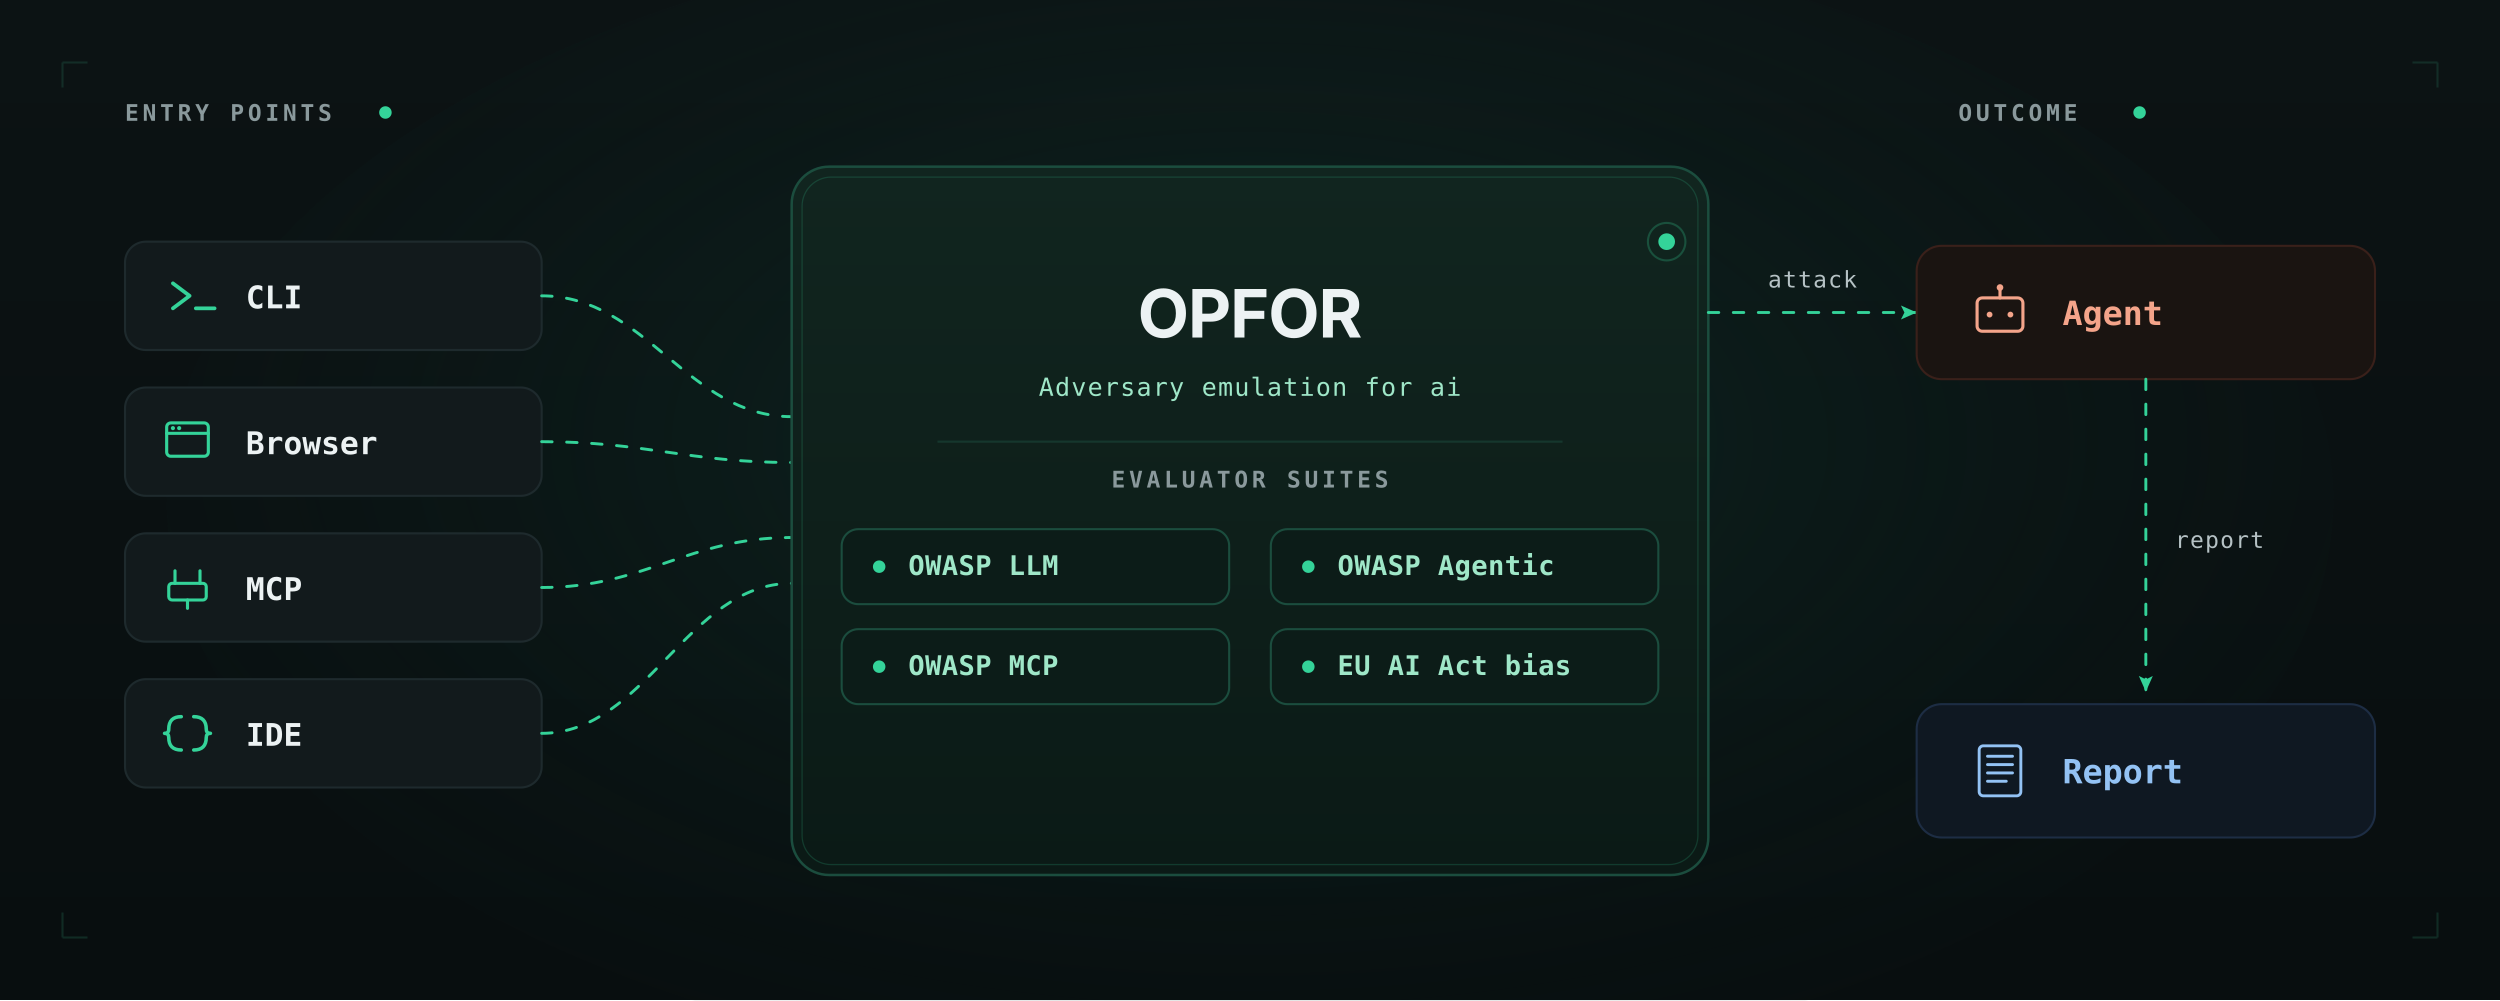
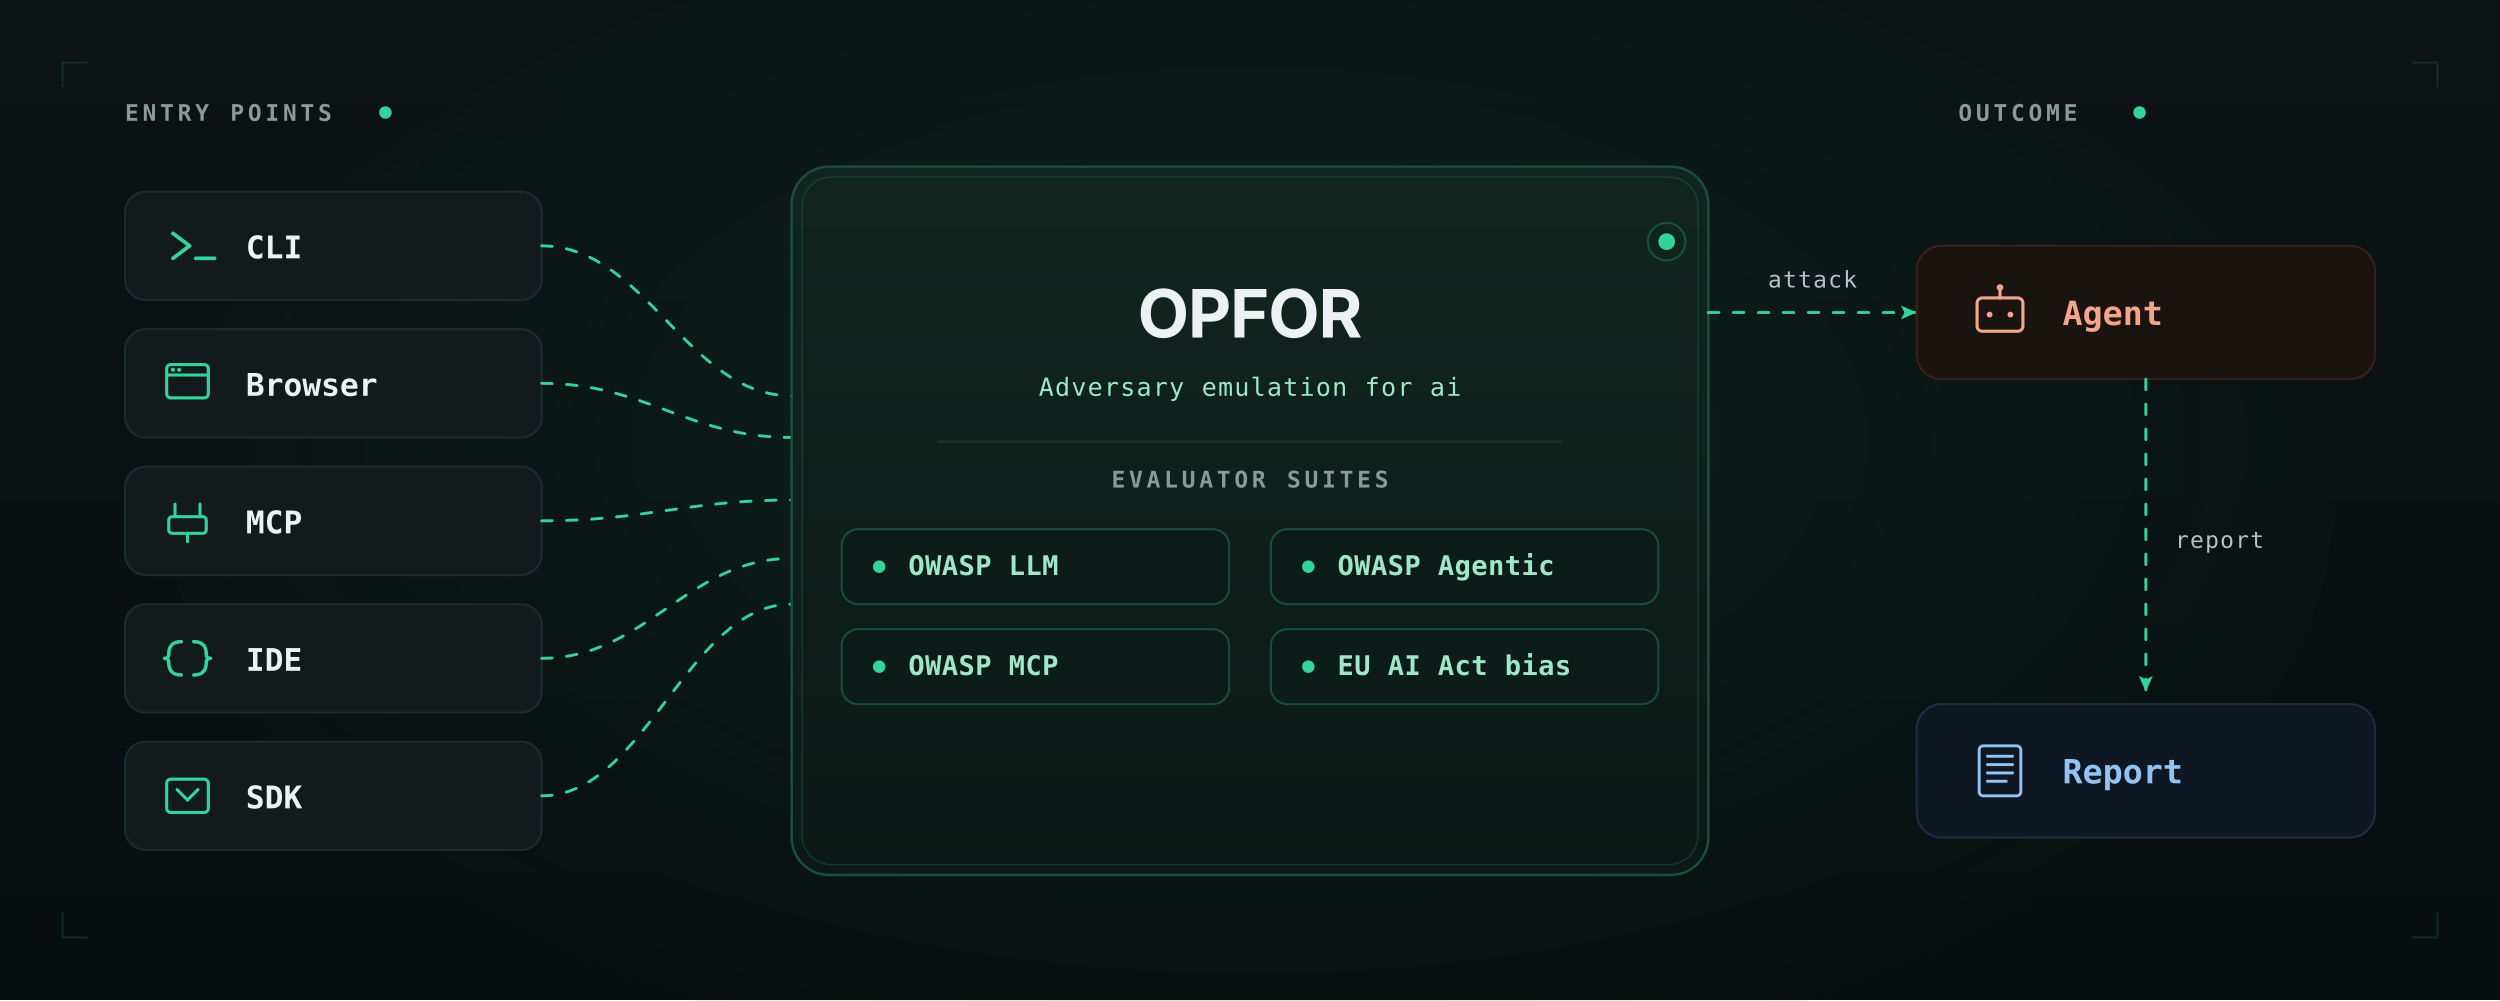
<svg xmlns="http://www.w3.org/2000/svg" viewBox="0 0 1200 480" role="img" aria-labelledby="title-hl desc-hl" preserveAspectRatio="xMidYMid meet" font-family="'JetBrains Mono','SF Mono',Menlo,Consolas,monospace">
  <defs>
    <linearGradient id="hl-bg" x1="0" y1="0" x2="0" y2="1">
      <stop offset="0" stop-color="#0c1314" />
      <stop offset="1" stop-color="#080e0f" />
    </linearGradient>
    <radialGradient id="hl-glow" cx="0.5" cy="0.45" r="0.6">
      <stop offset="0" stop-color="#103a30" stop-opacity="0.55" />
      <stop offset="1" stop-color="#0a1a18" stop-opacity="0" />
    </radialGradient>
    <linearGradient id="hl-opfor" x1="0" y1="0" x2="0" y2="1">
      <stop offset="0" stop-color="#11251f" />
      <stop offset="1" stop-color="#0b1a16" />
    </linearGradient>
    <marker id="hl-arrow" viewBox="0 0 10 10" refX="9" refY="5" markerWidth="6" markerHeight="6" orient="auto">
      <path d="M0,1 L9,5 L0,9 L2,5 z" fill="#34d399" />
    </marker>
  </defs>
  <style>
    .hl-pulse {
      animation: hlPulse 2.4s ease-in-out infinite;
      transform-origin: center;
      transform-box: fill-box;
    }
    @keyframes hlPulse {
      0%, 100% { opacity: 1; r: 3; }
      50%      { opacity: 0.45; r: 5; }
    }

    .hl-ring {
      animation: hlRing 3s ease-out infinite;
      transform-origin: center;
      transform-box: fill-box;
    }
    @keyframes hlRing {
      0%   { r: 4;  opacity: 0.5; }
      100% { r: 18; opacity: 0; }
    }

    .hl-flow {
      animation: hlDash 1.6s linear infinite;
    }
    .hl-flow.hl-flow-slow {
      animation-duration: 2.8s;
    }
    @keyframes hlDash {
      to { stroke-dashoffset: -24; }
    }
  </style>
  <rect width="1200" height="480" fill="url(#hl-bg)" />
  <ellipse cx="600" cy="240" rx="520" ry="280" fill="url(#hl-glow)" />
  <g stroke="#1b4d3e" stroke-width="1" opacity="0.45" fill="none">
    <path d="M30 30 L 42 30 M 30 30 L 30 42" />
    <path d="M1170 30 L 1158 30 M 1170 30 L 1170 42" />
    <path d="M30 450 L 42 450 M 30 450 L 30 438" />
    <path d="M1170 450 L 1158 450 M 1170 450 L 1170 438" />
  </g>
  <text x="60" y="58" font-size="11" font-weight="600" letter-spacing="1.8" fill="#8a999c">ENTRY POINTS</text>
  <circle class="hl-pulse" cx="185" cy="54" r="3" fill="#34d399" />
  <text x="940" y="58" font-size="11" font-weight="600" letter-spacing="1.8" fill="#8a999c">OUTCOME</text>
  <circle class="hl-pulse" cx="1027" cy="54" r="3" fill="#34d399" />
  <g>
-     <rect x="60" y="116" width="200" height="52" rx="10" fill="#121a1c" stroke="#1e2a2d" stroke-width="1" />
-     <g transform="translate(90,142)" stroke="#34d399" stroke-width="1.8" fill="none" stroke-linecap="round" stroke-linejoin="round">
+     <rect x="60" y="92" width="200" height="52" rx="10" fill="#121a1c" stroke="#1e2a2d" stroke-width="1" />
+     <g transform="translate(90,118)" stroke="#34d399" stroke-width="1.8" fill="none" stroke-linecap="round" stroke-linejoin="round">
      <path d="M-7 -6 L 1 0 L -7 6" />
      <line x1="4" y1="6" x2="13" y2="6" />
    </g>
-     <text x="118" y="148" font-size="15" font-weight="600" fill="#ecf2f3">CLI</text>
+     <text x="118" y="124" font-size="15" font-weight="600" fill="#ecf2f3">CLI</text>
  </g>
  <g>
-     <rect x="60" y="186" width="200" height="52" rx="10" fill="#121a1c" stroke="#1e2a2d" stroke-width="1" />
-     <g transform="translate(90,212)" stroke="#34d399" fill="none" stroke-width="1.5">
+     <rect x="60" y="158" width="200" height="52" rx="10" fill="#121a1c" stroke="#1e2a2d" stroke-width="1" />
+     <g transform="translate(90,184)" stroke="#34d399" fill="none" stroke-width="1.5">
      <rect x="-10" y="-9" width="20" height="16" rx="2" />
      <line x1="-10" y1="-4" x2="10" y2="-4" stroke-linecap="round" />
      <circle cx="-7" cy="-6.5" r="1" fill="#34d399" stroke="none" />
      <circle cx="-4" cy="-6.5" r="1" fill="#34d399" stroke="none" />
    </g>
-     <text x="118" y="218" font-size="15" font-weight="600" fill="#ecf2f3">Browser</text>
+     <text x="118" y="190" font-size="15" font-weight="600" fill="#ecf2f3">Browser</text>
  </g>
  <g>
-     <rect x="60" y="256" width="200" height="52" rx="10" fill="#121a1c" stroke="#1e2a2d" stroke-width="1" />
-     <g transform="translate(90,282)" stroke="#34d399" fill="none" stroke-width="1.5" stroke-linecap="round">
+     <rect x="60" y="224" width="200" height="52" rx="10" fill="#121a1c" stroke="#1e2a2d" stroke-width="1" />
+     <g transform="translate(90,250)" stroke="#34d399" fill="none" stroke-width="1.5" stroke-linecap="round">
      <line x1="-6" y1="-8" x2="-6" y2="-2" />
      <line x1="6" y1="-8" x2="6" y2="-2" />
      <rect x="-9" y="-2" width="18" height="8" rx="1.6" />
      <line x1="0" y1="6" x2="0" y2="10" />
    </g>
-     <text x="118" y="288" font-size="15" font-weight="600" fill="#ecf2f3">MCP</text>
+     <text x="118" y="256" font-size="15" font-weight="600" fill="#ecf2f3">MCP</text>
  </g>
  <g>
-     <rect x="60" y="326" width="200" height="52" rx="10" fill="#121a1c" stroke="#1e2a2d" stroke-width="1" />
-     <g transform="translate(90,352)" stroke="#34d399" fill="none" stroke-width="1.7" stroke-linecap="round" stroke-linejoin="round">
+     <rect x="60" y="290" width="200" height="52" rx="10" fill="#121a1c" stroke="#1e2a2d" stroke-width="1" />
+     <g transform="translate(90,316)" stroke="#34d399" fill="none" stroke-width="1.7" stroke-linecap="round" stroke-linejoin="round">
      <path d="M-3 -8 Q-9 -8 -9 -2 Q-9 0 -11 0 Q-9 0 -9 2 Q-9 8 -3 8" />
      <path d="M3 -8 Q9 -8 9 -2 Q9 0 11 0 Q9 0 9 2 Q9 8 3 8" />
    </g>
-     <text x="118" y="358" font-size="15" font-weight="600" fill="#ecf2f3">IDE</text>
+     <text x="118" y="322" font-size="15" font-weight="600" fill="#ecf2f3">IDE</text>
  </g>
-   <path class="hl-flow" d="M260 142 C 310 142, 330 200, 380 200" stroke="#34d399" stroke-width="1.4" fill="none" stroke-linecap="round" stroke-dasharray="5 7" />
-   <path class="hl-flow hl-flow-slow" d="M260 212 C 310 212, 330 222, 380 222" stroke="#34d399" stroke-width="1.4" fill="none" stroke-linecap="round" stroke-dasharray="5 7" />
-   <path class="hl-flow" d="M260 282 C 310 282, 330 258, 380 258" stroke="#34d399" stroke-width="1.4" fill="none" stroke-linecap="round" stroke-dasharray="5 7" />
-   <path class="hl-flow hl-flow-slow" d="M260 352 C 310 352, 330 280, 380 280" stroke="#34d399" stroke-width="1.4" fill="none" stroke-linecap="round" stroke-dasharray="5 7" />
+   <g>
+     <rect x="60" y="356" width="200" height="52" rx="10" fill="#121a1c" stroke="#1e2a2d" stroke-width="1" />
+     <g transform="translate(90,382)" stroke="#34d399" fill="none" stroke-width="1.5" stroke-linecap="round" stroke-linejoin="round">
+       <rect x="-10" y="-8" width="20" height="16" rx="2" />
+       <line x1="-5" y1="-3" x2="0" y2="2" />
+       <line x1="0" y1="2" x2="5" y2="-3" />
+     </g>
+     <text x="118" y="388" font-size="15" font-weight="600" fill="#ecf2f3">SDK</text>
+   </g>
+   <path class="hl-flow" d="M260 118 C 310 118, 330 190, 380 190" stroke="#34d399" stroke-width="1.4" fill="none" stroke-linecap="round" stroke-dasharray="5 7" />
+   <path class="hl-flow hl-flow-slow" d="M260 184 C 310 184, 330 210, 380 210" stroke="#34d399" stroke-width="1.4" fill="none" stroke-linecap="round" stroke-dasharray="5 7" />
+   <path class="hl-flow" d="M260 250 C 310 250, 330 240, 380 240" stroke="#34d399" stroke-width="1.4" fill="none" stroke-linecap="round" stroke-dasharray="5 7" />
+   <path class="hl-flow hl-flow-slow" d="M260 316 C 310 316, 330 268, 380 268" stroke="#34d399" stroke-width="1.4" fill="none" stroke-linecap="round" stroke-dasharray="5 7" />
+   <path class="hl-flow" d="M260 382 C 310 382, 330 290, 380 290" stroke="#34d399" stroke-width="1.4" fill="none" stroke-linecap="round" stroke-dasharray="5 7" />
  <g>
    <rect x="380" y="80" width="440" height="340" rx="18" fill="url(#hl-opfor)" stroke="#1b4d3e" stroke-width="1.2" />
    <rect x="385" y="85" width="430" height="330" rx="14" fill="none" stroke="#34d399" stroke-width="0.6" opacity="0.18" />
    <circle class="hl-pulse" cx="800" cy="116" r="4" fill="#34d399" />
    <circle class="hl-ring" cx="800" cy="116" r="9" fill="none" stroke="#34d399" stroke-width="1" opacity="0.25" />
    <text x="600" y="162" text-anchor="middle" font-size="32" font-weight="700" fill="#ecf2f3" font-family="'Inter','Geist',-apple-system,system-ui,sans-serif" letter-spacing="-0.5">OPFOR</text>
    <text x="600" y="190" text-anchor="middle" font-size="12" font-weight="400" fill="#9fe7c8" letter-spacing="0.6">Adversary emulation for ai</text>
    <line x1="450" y1="212" x2="750" y2="212" stroke="#1b4d3e" stroke-width="1" opacity="0.5" />
    <text x="600" y="234" text-anchor="middle" font-size="11" font-weight="600" letter-spacing="1.8" fill="#8a999c">EVALUATOR SUITES</text>
    <g transform="translate(404,254)">
      <rect width="186" height="36" rx="8" fill="#0c1c18" stroke="#1b4d3e" stroke-width="1" />
      <circle cx="18" cy="18" r="3" fill="#34d399" />
      <text x="32" y="22" font-size="13" font-weight="600" fill="#9fe7c8" letter-spacing="0.2">OWASP LLM</text>
    </g>
    <g transform="translate(610,254)">
      <rect width="186" height="36" rx="8" fill="#0c1c18" stroke="#1b4d3e" stroke-width="1" />
      <circle cx="18" cy="18" r="3" fill="#34d399" />
      <text x="32" y="22" font-size="13" font-weight="600" fill="#9fe7c8" letter-spacing="0.2">OWASP Agentic</text>
    </g>
    <g transform="translate(404,302)">
      <rect width="186" height="36" rx="8" fill="#0c1c18" stroke="#1b4d3e" stroke-width="1" />
      <circle cx="18" cy="18" r="3" fill="#34d399" />
      <text x="32" y="22" font-size="13" font-weight="600" fill="#9fe7c8" letter-spacing="0.2">OWASP MCP</text>
    </g>
    <g transform="translate(610,302)">
      <rect width="186" height="36" rx="8" fill="#0c1c18" stroke="#1b4d3e" stroke-width="1" />
      <circle cx="18" cy="18" r="3" fill="#34d399" />
      <text x="32" y="22" font-size="13" font-weight="600" fill="#9fe7c8" letter-spacing="0.2">EU AI Act bias</text>
    </g>
  </g>
  <path class="hl-flow" d="M820 150 C 870 150, 880 150, 920 150" stroke="#34d399" stroke-width="1.4" fill="none" stroke-linecap="round" stroke-dasharray="5 7" marker-end="url(#hl-arrow)" />
  <text x="870" y="138" text-anchor="middle" font-size="11" font-weight="500" fill="#b6c2c5" letter-spacing="0.6">attack</text>
  <g>
    <rect x="920" y="118" width="220" height="64" rx="12" fill="#1a1411" stroke="#3a201a" stroke-width="1" />
    <g transform="translate(960,150)" stroke="#f4a48a" fill="none" stroke-width="1.5" stroke-linecap="round">
      <rect x="-11" y="-7" width="22" height="16" rx="2.5" />
      <circle cx="-5" cy="1" r="1.4" fill="#f4a48a" stroke="none" />
      <circle cx="5" cy="1" r="1.4" fill="#f4a48a" stroke="none" />
      <line x1="0" y1="-11" x2="0" y2="-7" />
      <circle cx="0" cy="-12" r="1.6" fill="#f4a48a" stroke="none" />
    </g>
    <text x="990" y="156" font-size="16" font-weight="600" fill="#f4a48a">Agent</text>
  </g>
  <path class="hl-flow hl-flow-slow" d="M1030 182 L 1030 332" stroke="#34d399" stroke-width="1.4" fill="none" stroke-linecap="round" stroke-dasharray="5 7" marker-end="url(#hl-arrow)" />
  <text x="1044" y="263" font-size="11" font-weight="500" fill="#b6c2c5" letter-spacing="0.6">report</text>
  <g>
    <rect x="920" y="338" width="220" height="64" rx="12" fill="#0f1822" stroke="#1d2d44" stroke-width="1" />
    <g transform="translate(960,370)" stroke="#93c2f4" fill="none" stroke-width="1.4" stroke-linecap="round">
      <rect x="-10" y="-12" width="20" height="24" rx="2" />
      <line x1="-6" y1="-7" x2="6" y2="-7" />
      <line x1="-6" y1="-3" x2="6" y2="-3" />
      <line x1="-6" y1="1" x2="6" y2="1" />
      <line x1="-6" y1="5" x2="3" y2="5" />
    </g>
    <text x="990" y="376" font-size="16" font-weight="600" fill="#93c2f4">Report</text>
  </g>
</svg>
